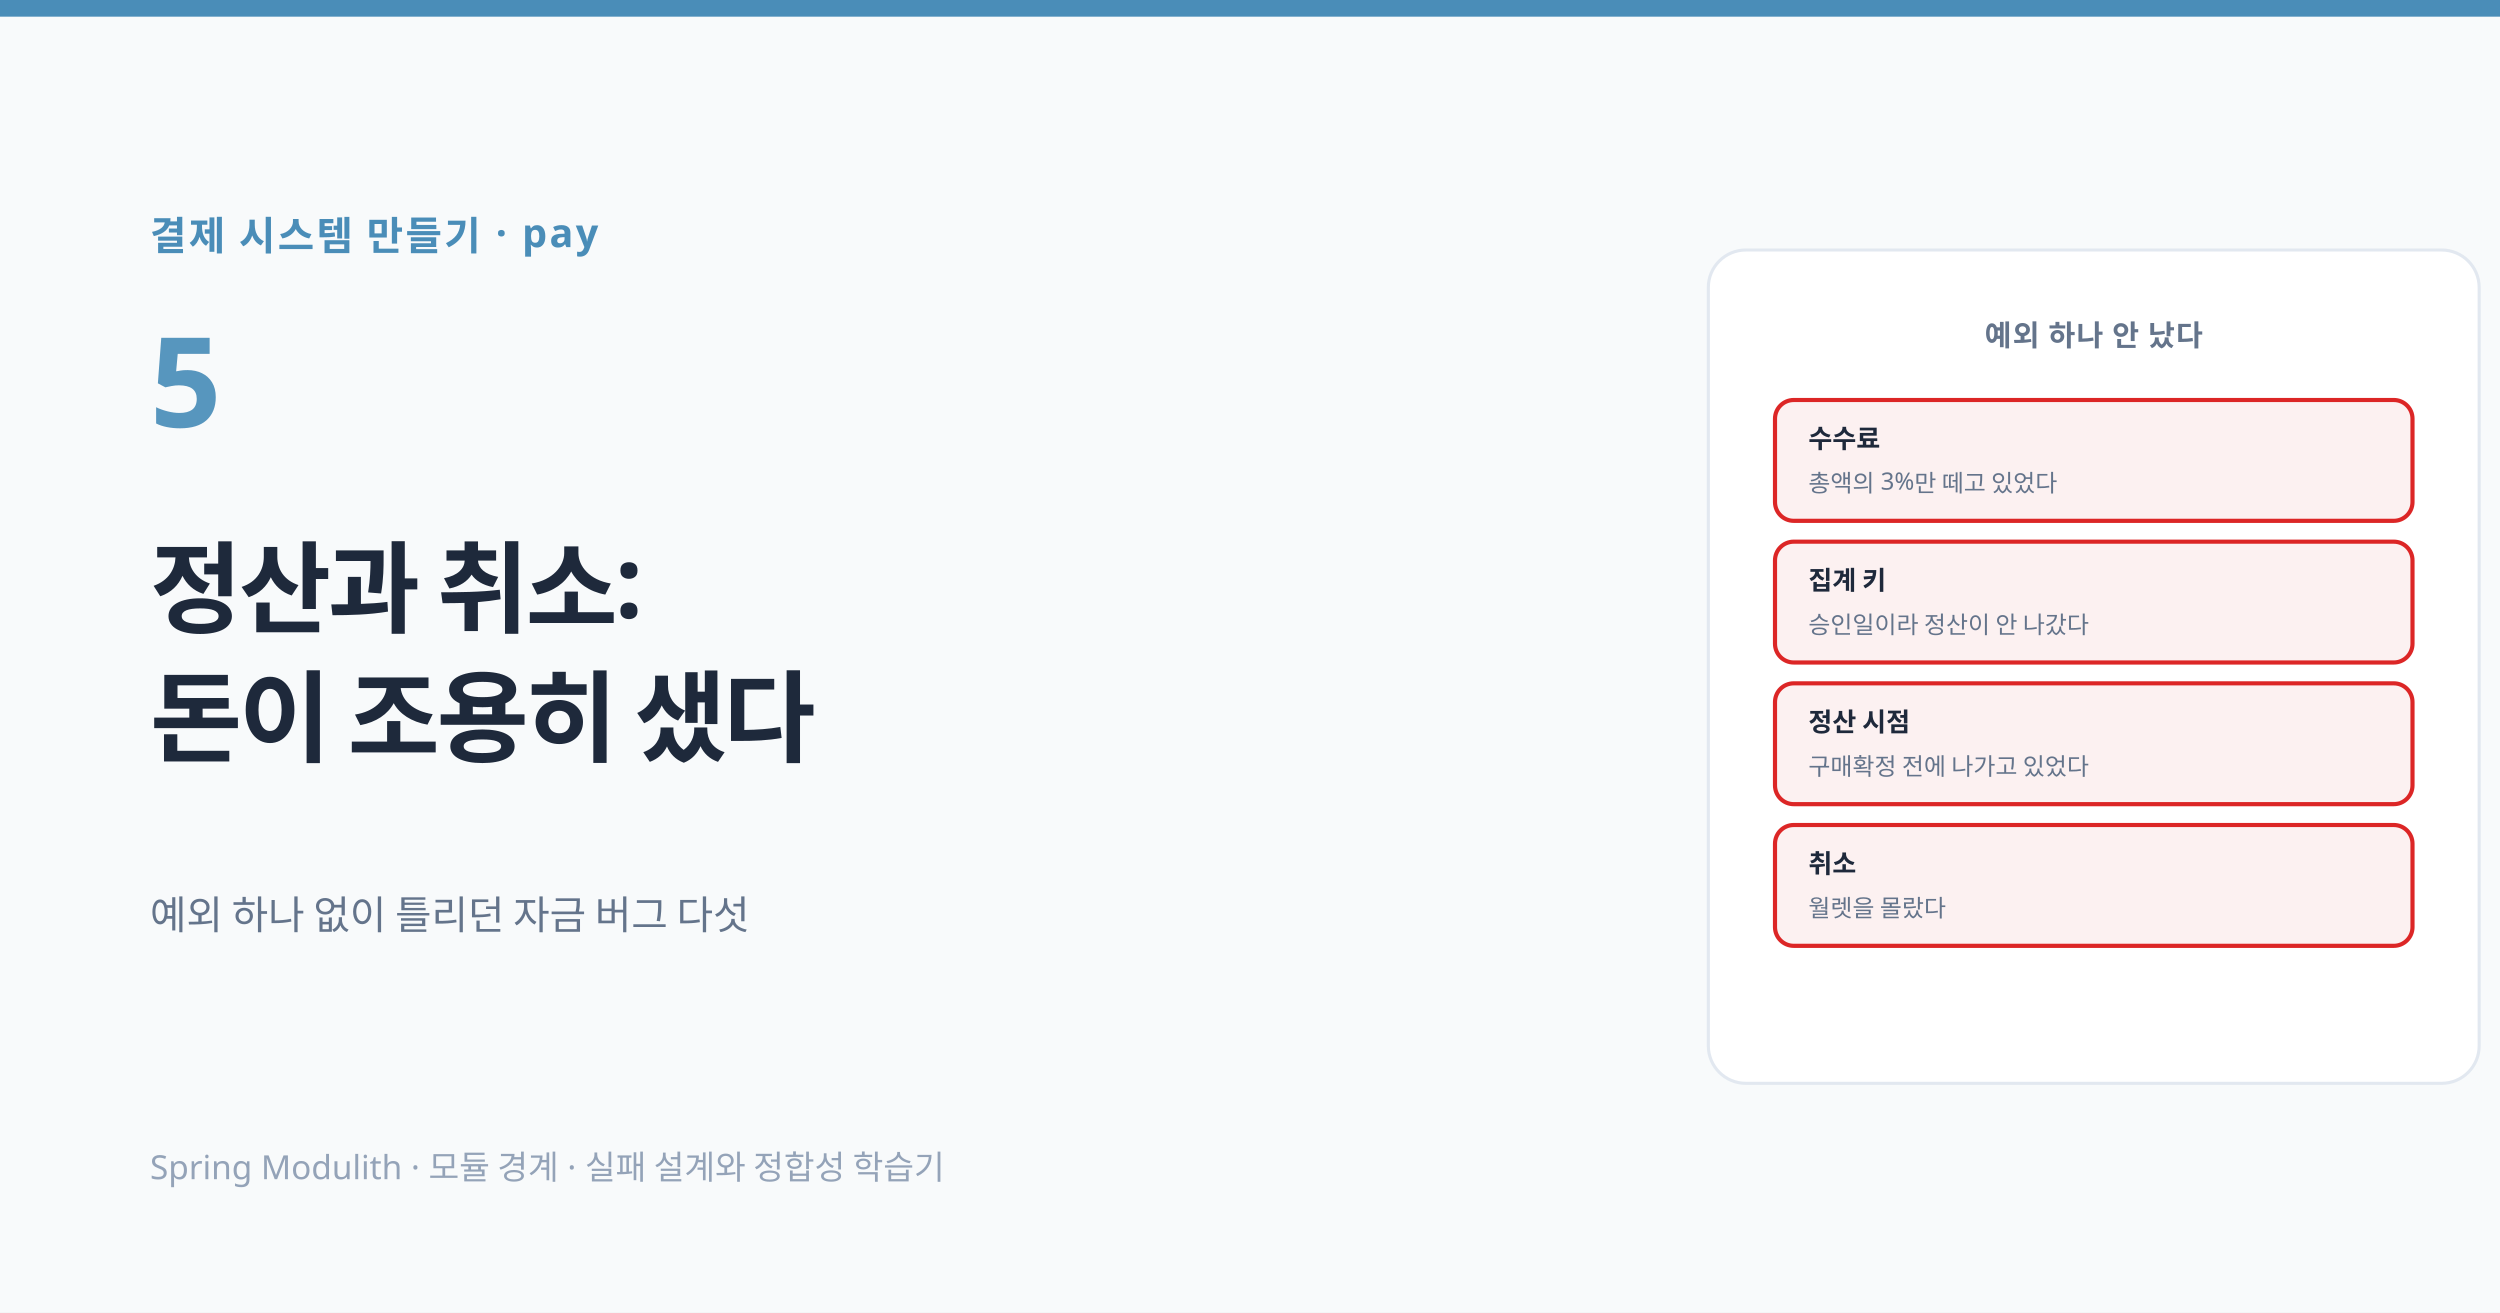
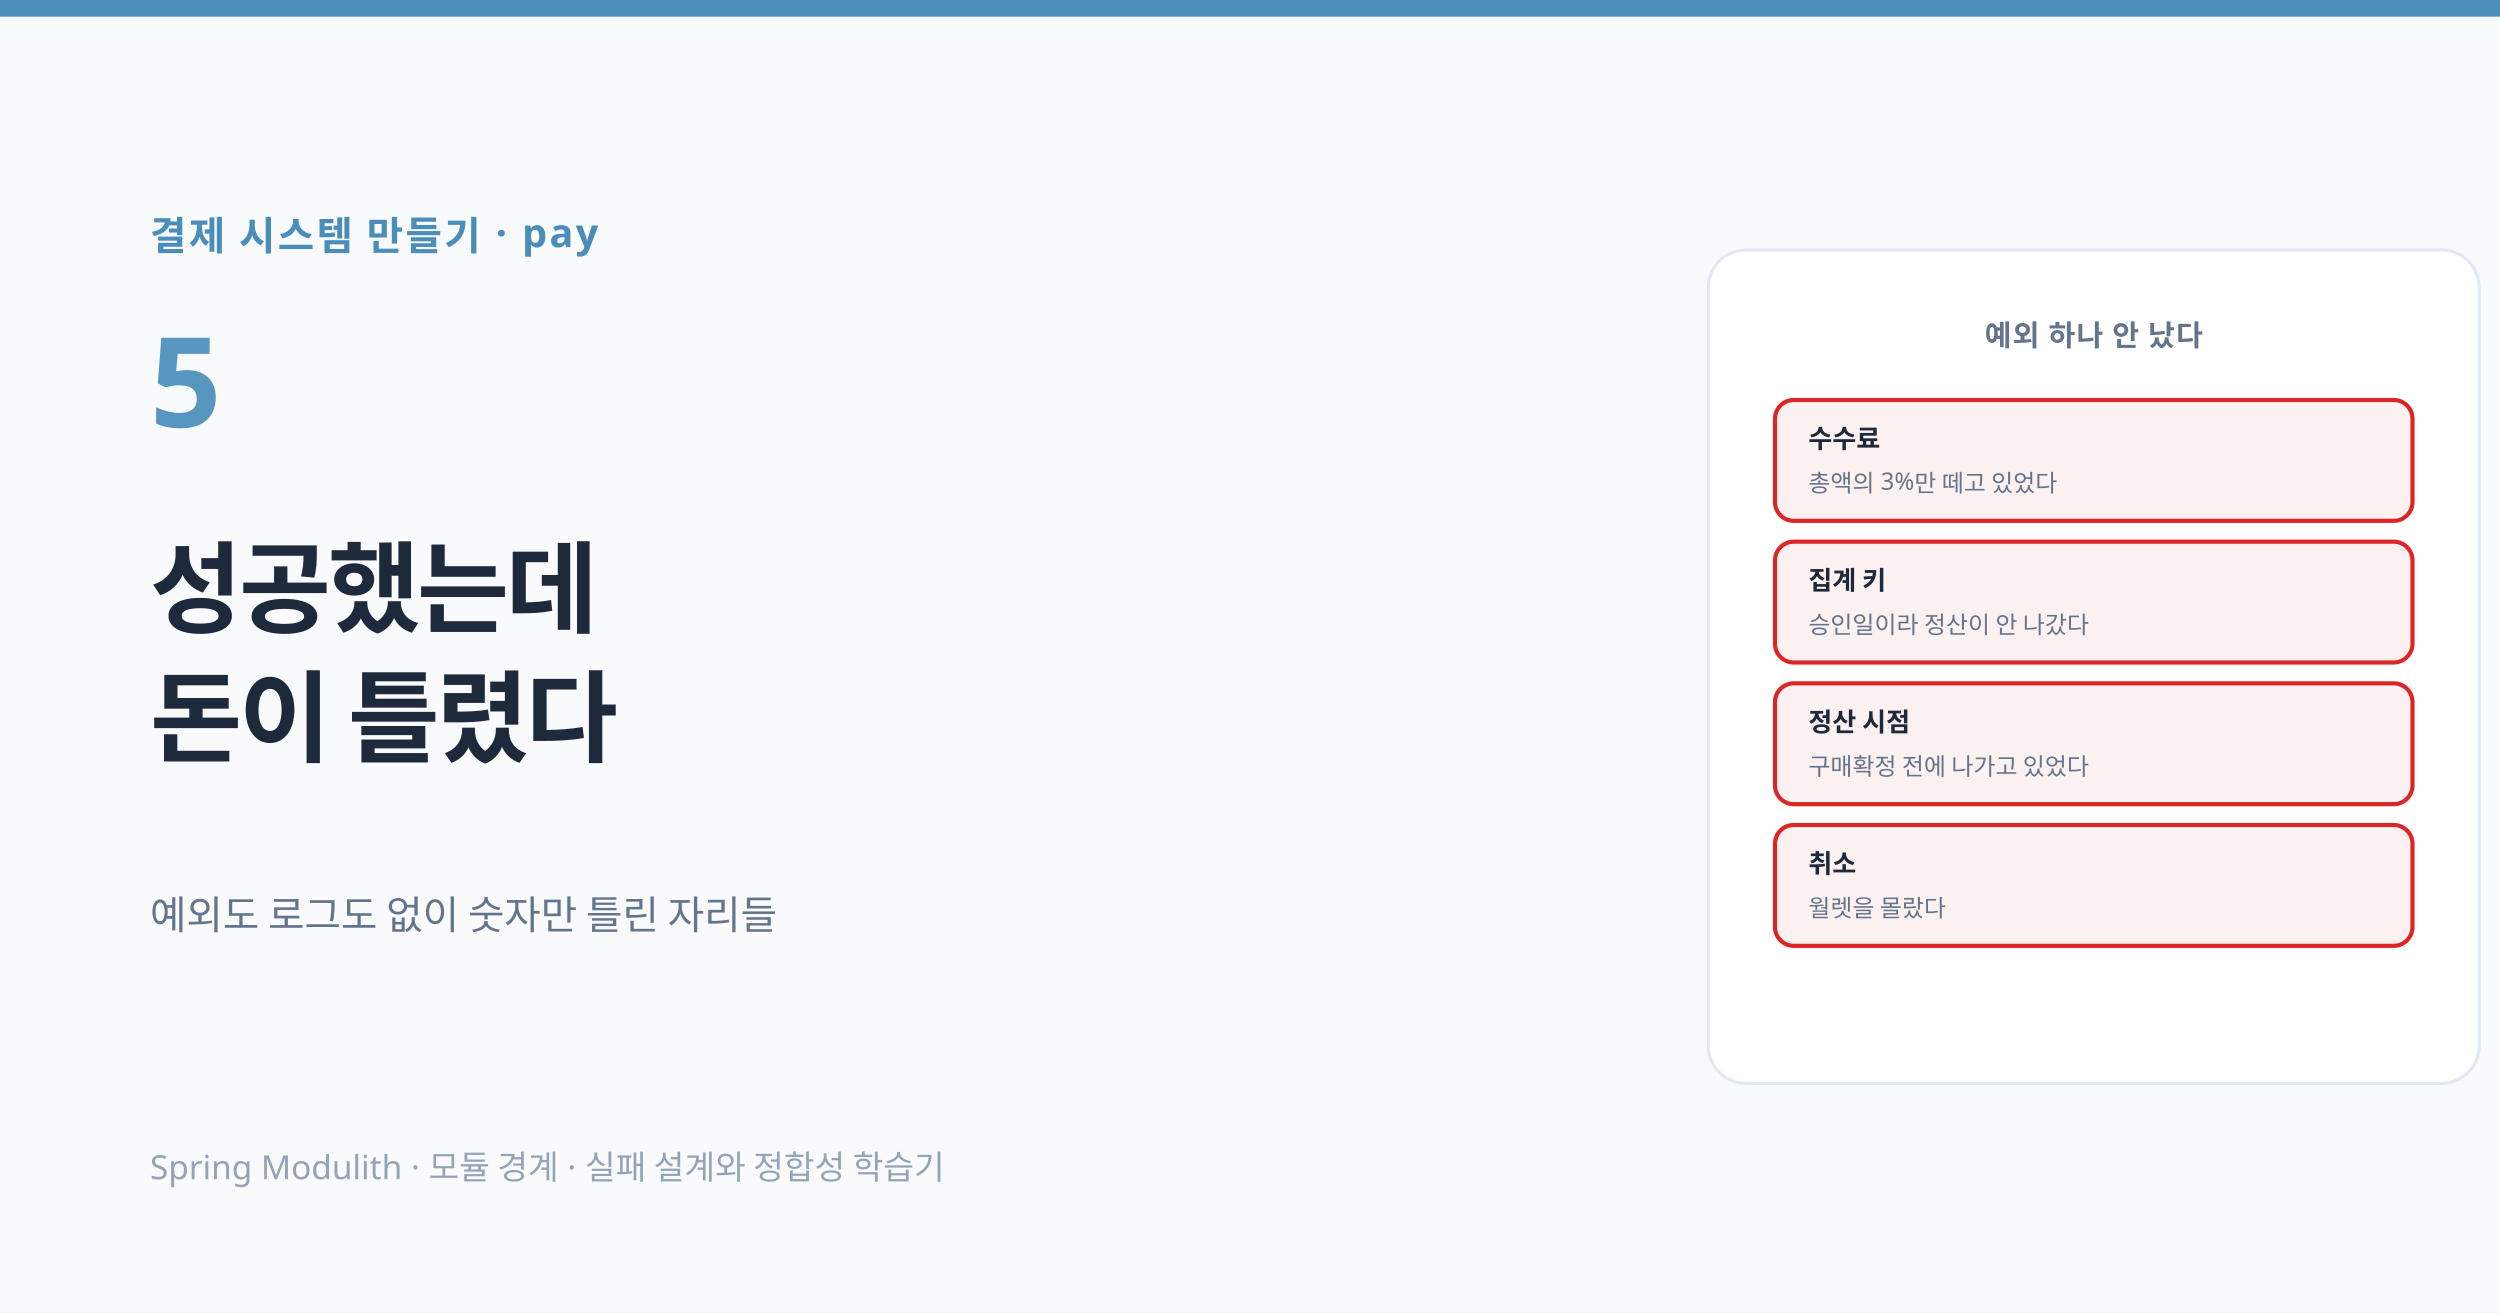
<svg xmlns="http://www.w3.org/2000/svg" viewBox="0 0 1200 630" font-family="'Pretendard', 'Apple SD Gothic Neo', system-ui, sans-serif">
  <rect width="1200" height="630" fill="#f8fafb" />
  <rect width="1200" height="8" fill="#4a8db8" />
  <rect x="820" y="120" width="370" height="400" rx="18" fill="#ffffff" stroke="#e2e8f0" stroke-width="1.5" />
  <text x="1005" y="166" text-anchor="middle" font-size="14" font-weight="700" fill="#64748b" letter-spacing="0.04em">예외 하나 안 났다</text>
  <rect x="852" y="192" width="306" height="58" rx="9" fill="#dc262610" stroke="#dc2626" stroke-width="2" />
  <text x="868" y="215" font-size="12.5" font-weight="700" fill="#1e293b">수수료</text>
  <text x="868" y="236" font-size="11.5" fill="#64748b">총액의 3%만 떼고 있었다</text>
  <rect x="852" y="260" width="306" height="58" rx="9" fill="#dc262610" stroke="#dc2626" stroke-width="2" />
  <text x="868" y="283" font-size="12.5" font-weight="700" fill="#1e293b">집계 키</text>
  <text x="868" y="304" font-size="11.5" fill="#64748b">승인일이라 정산이 안 나갔다</text>
  <rect x="852" y="328" width="306" height="58" rx="9" fill="#dc262610" stroke="#dc2626" stroke-width="2" />
  <text x="868" y="351" font-size="12.5" font-weight="700" fill="#1e293b">정산 시점</text>
  <text x="868" y="372" font-size="11.5" fill="#64748b">구매확정 전에 나가고 있었다</text>
  <rect x="852" y="396" width="306" height="58" rx="9" fill="#dc262610" stroke="#dc2626" stroke-width="2" />
  <text x="868" y="419" font-size="12.5" font-weight="700" fill="#1e293b">취소</text>
  <text x="868" y="440" font-size="11.5" fill="#64748b">월렛을 몰랐다</text>
  <text x="72" y="120" font-size="19" font-weight="700" fill="#4a8db8" letter-spacing="0.06em">결제 시스템 만들기 · pay</text>
  <text x="72" y="205" font-size="60" font-weight="900" fill="#4a8db8" opacity="0.92">5</text>
-   <text x="72" y="300" font-size="48" font-weight="800" fill="#1e293b" letter-spacing="-0.03em">정산과 취소:</text>
-   <text x="72" y="362" font-size="48" font-weight="800" fill="#1e293b" letter-spacing="-0.03em">돈이 조용히 샜다</text>
-   <text x="72" y="446" font-size="19" fill="#64748b">예외 하나 없이 틀리던 자금 버그 다섯</text>
+   <text x="72" y="300" font-size="48" font-weight="800" fill="#1e293b" letter-spacing="-0.03em">성공했는데</text>
+   <text x="72" y="362" font-size="48" font-weight="800" fill="#1e293b" letter-spacing="-0.03em">돈이 틀렸다</text>
+   <text x="72" y="446" font-size="19" fill="#64748b">예외도 로그도 없이 숫자만 틀린 자리들</text>
  <text x="72" y="566" font-size="16" fill="#94a3b8">Spring Modulith · 모듈 경계 · 실패 설계와 정합성 학습기</text>
</svg>
